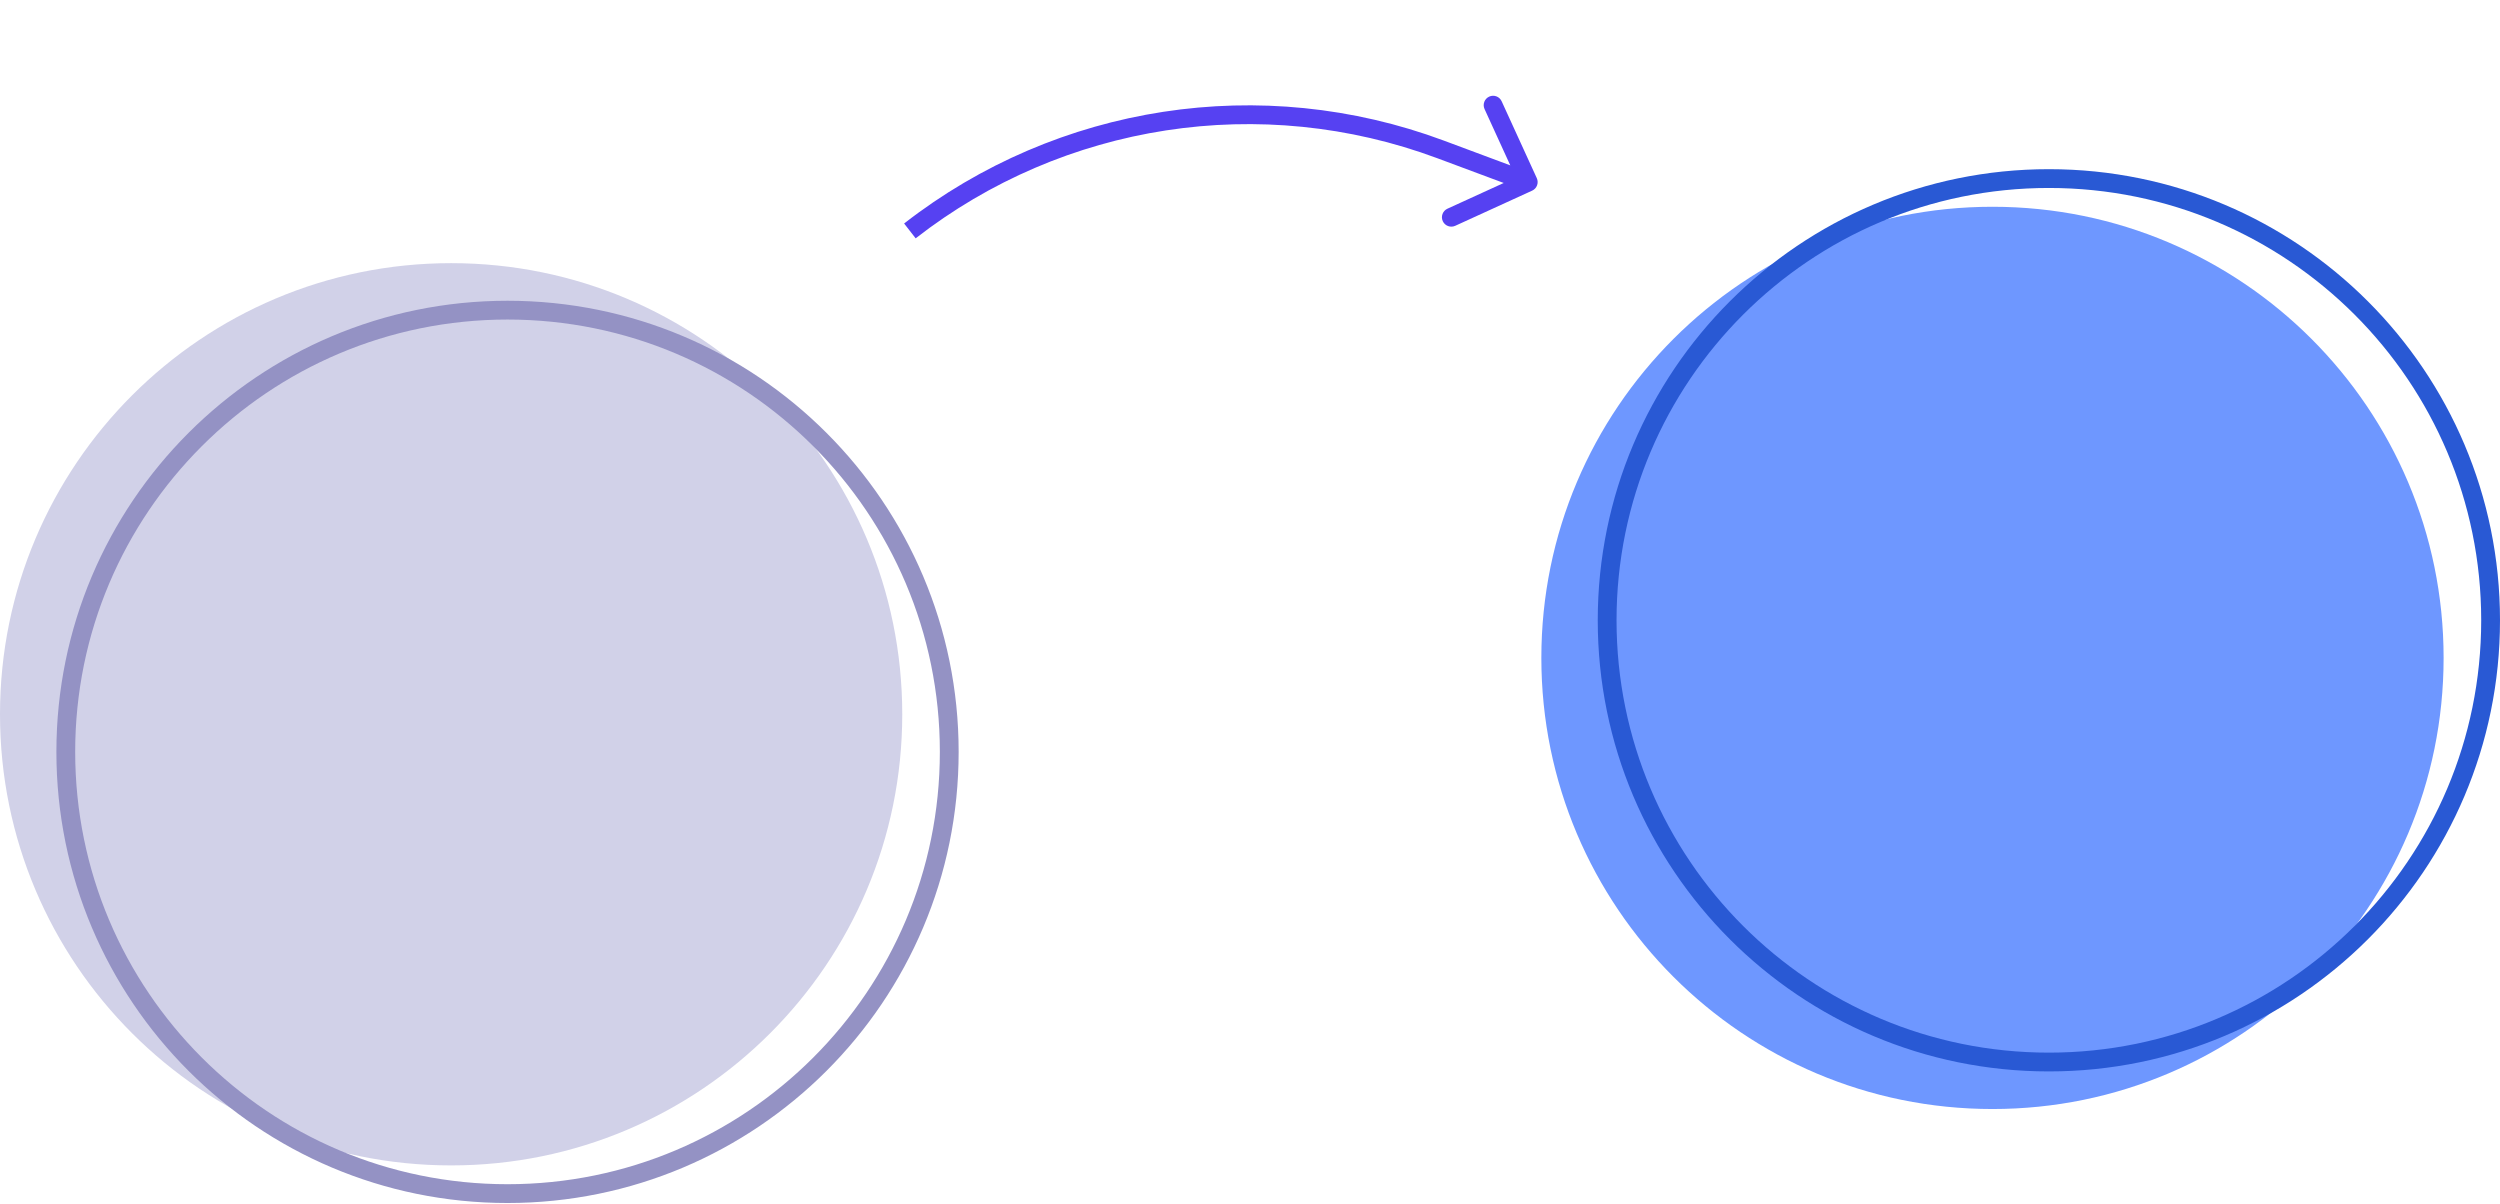
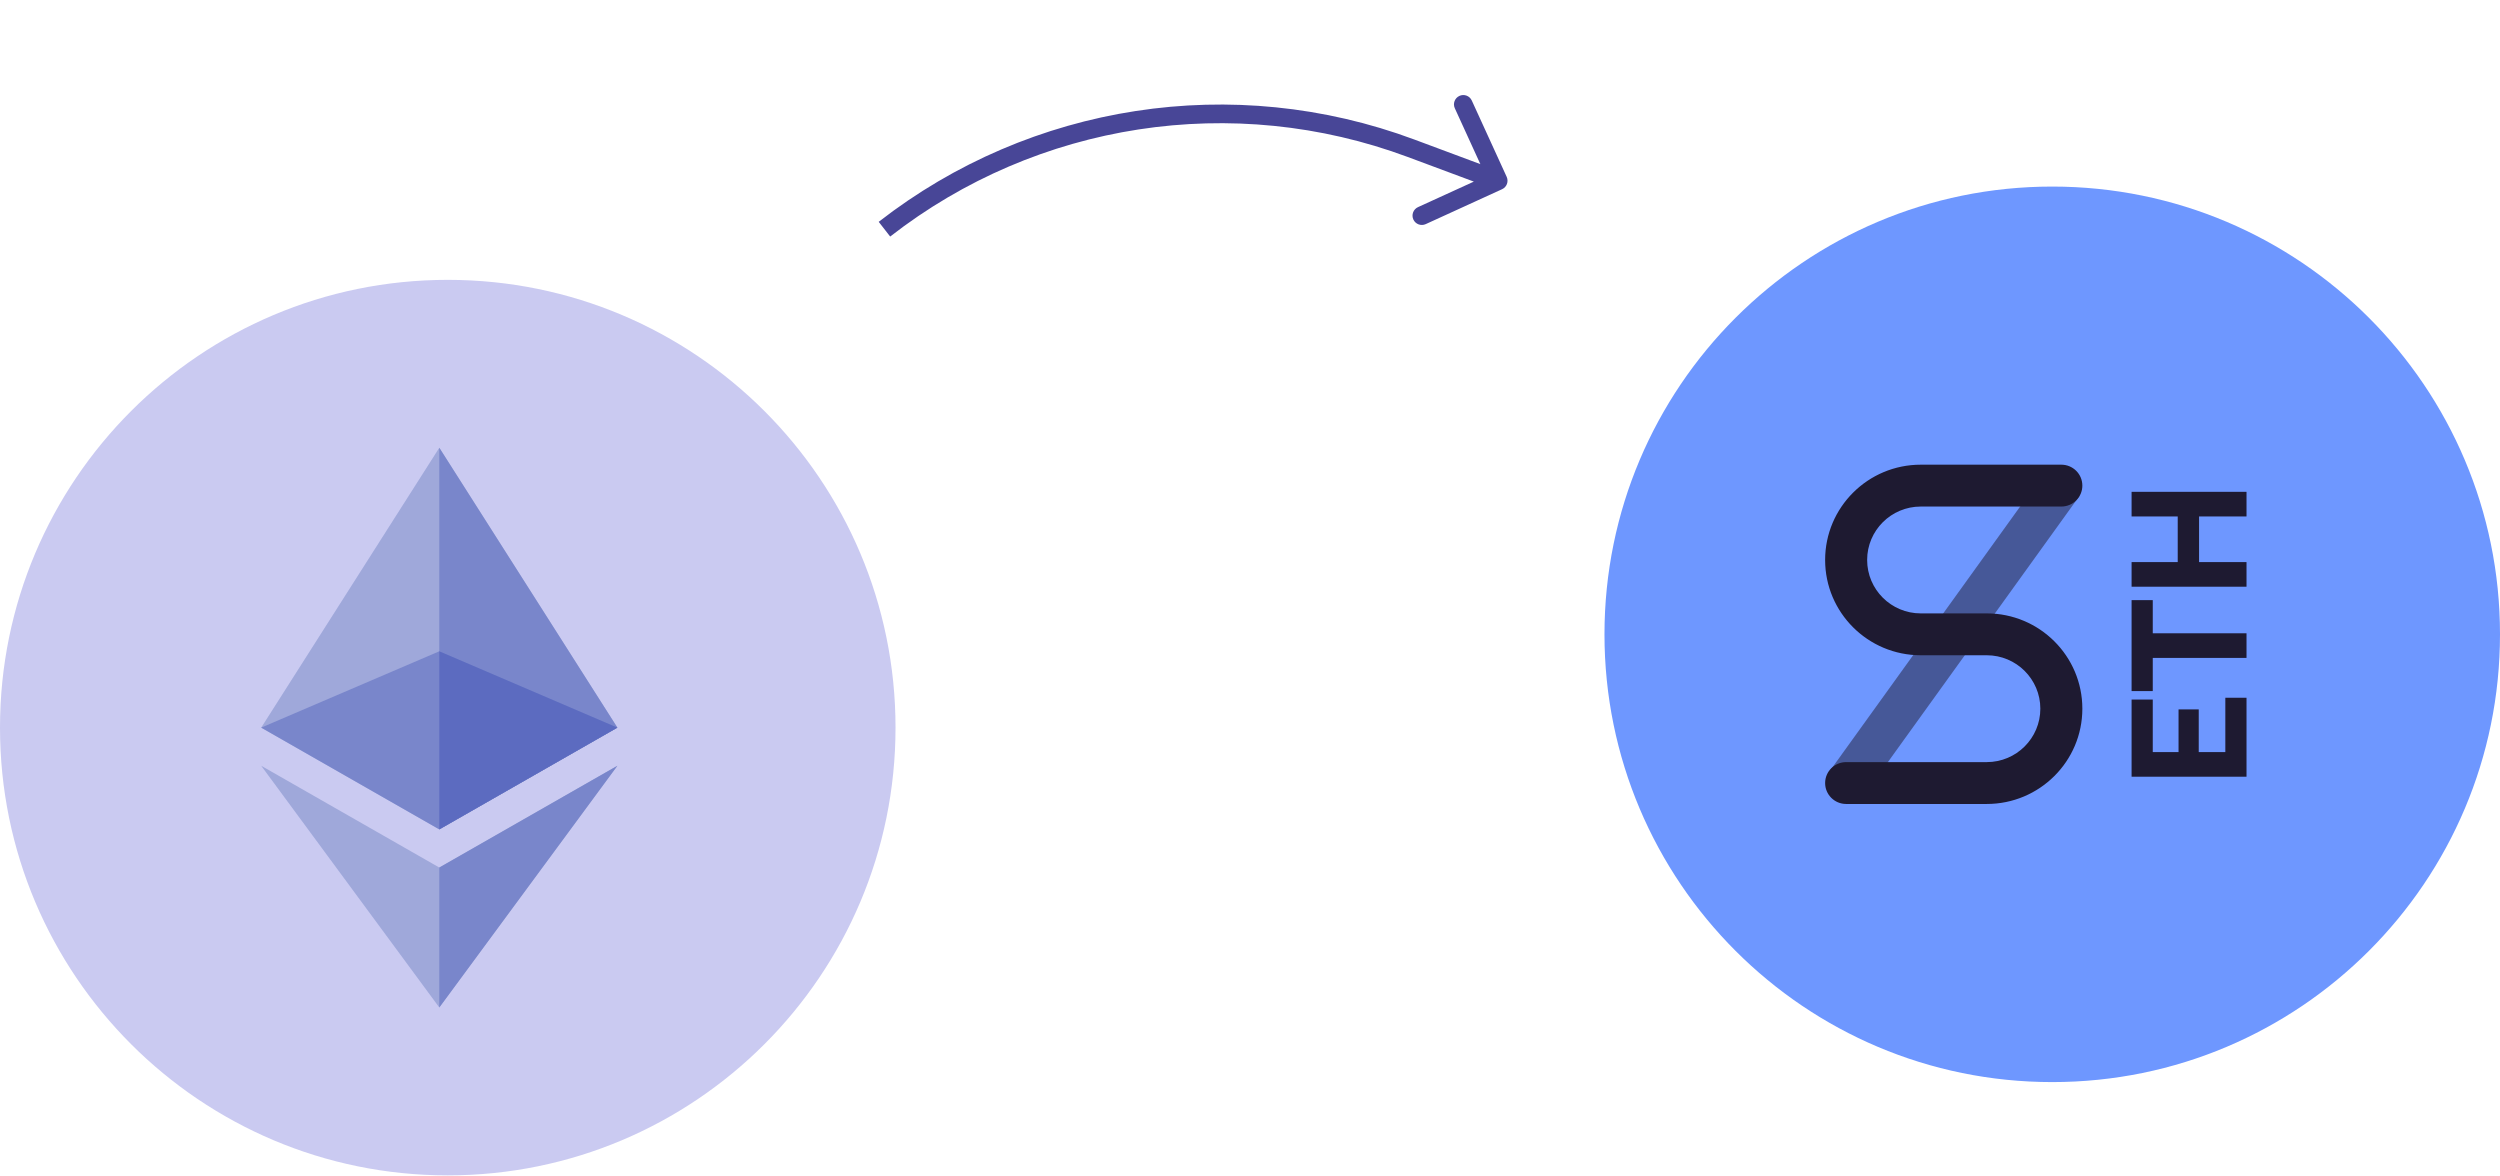
- <svg xmlns="http://www.w3.org/2000/svg" width="133" height="64" viewBox="0 0 133 64" fill="none">
-   <circle cx="24" cy="38" r="24" fill="#D1D1E8" />
-   <circle cx="27" cy="40" r="23.5" stroke="#9492C4" />
-   <circle r="24" transform="matrix(1 0 0 -1 106 35)" fill="#6E97FF" />
-   <circle r="23.5" transform="matrix(1 0 0 -1 109 33)" stroke="#2959D4" />
-   <path d="M76.635 7.948L76.81 7.479L76.81 7.479L76.635 7.948ZM81.511 10.142C81.762 10.027 81.873 9.73 81.758 9.479L79.887 5.387C79.772 5.135 79.476 5.025 79.225 5.14C78.974 5.255 78.863 5.551 78.978 5.802L80.641 9.44L77.003 11.103C76.752 11.218 76.641 11.515 76.756 11.766C76.871 12.017 77.167 12.127 77.418 12.013L81.511 10.142ZM76.461 8.416L81.129 10.156L81.478 9.219L76.81 7.479L76.461 8.416ZM48.713 12.679C56.596 6.541 67.098 4.928 76.461 8.416L76.81 7.479C67.122 3.87 56.256 5.539 48.099 11.89L48.713 12.679Z" fill="#5641F2" />
+ <svg xmlns="http://www.w3.org/2000/svg" width="134" height="63" viewBox="0 0 134 63" fill="none">
+   <circle cx="24" cy="39" r="24" fill="#CACAF1" />
+   <path d="M14 39L23.546 24L33.091 39L23.546 44.455L14 39Z" fill="#9FA8DA" />
+   <path d="M23.546 24L33.091 39L23.546 44.455V24Z" fill="#7986CB" />
+   <path d="M14 41.045L23.546 46.5L33.091 41.045L23.546 54L14 41.045Z" fill="#9FA8DA" />
+   <path d="M23.546 46.5L33.091 41.045L23.546 54V46.5Z" fill="#7986CB" />
+   <path d="M14 39L23.546 34.909L33.091 39L23.546 44.455L14 39Z" fill="#7986CB" />
+   <path d="M23.546 34.909L33.091 39L23.546 44.455V34.909Z" fill="#5C6BC0" />
+   <path d="M110 58C123.255 58 134 47.255 134 34C134 20.745 123.255 10 110 10C96.745 10 86 20.745 86 34C86 47.255 96.745 58 110 58Z" fill="#6E97FF" />
+   <path d="M114.253 41.632V37.496H115.388V40.312H116.77V38.024H117.852V40.312H119.278V37.399H120.413V41.632H114.253Z" fill="#1E1A31" />
+   <path d="M114.253 37.042V32.167H115.388V33.944H120.413V35.264H115.388V37.042H114.253Z" fill="#1E1A31" />
+   <path d="M114.253 31.448V30.128H116.726V27.682H114.253V26.362H120.413V27.682H117.87V30.128H120.413V31.448H114.253Z" fill="#1E1A31" />
+   <path opacity="0.5" fill-rule="evenodd" clip-rule="evenodd" d="M99.942 42.584L98.111 41.278L109.627 25.277L111.458 26.584L99.942 42.584Z" fill="#1E1A31" />
+   <path fill-rule="evenodd" clip-rule="evenodd" d="M105.874 32.878H106.489C109.319 32.878 111.614 35.165 111.614 37.986C111.614 40.806 109.319 43.093 106.489 43.093H98.953C98.331 43.093 97.827 42.591 97.827 41.971C97.827 41.352 98.331 40.849 98.953 40.849H106.489C108.076 40.849 109.362 39.567 109.362 37.986C109.362 36.404 108.076 35.122 106.489 35.122H103.567H103.566H102.952C100.122 35.122 97.827 32.835 97.827 30.014C97.827 27.194 100.122 24.907 102.952 24.907H110.488C111.11 24.907 111.614 25.409 111.614 26.029C111.614 26.648 111.11 27.151 110.488 27.151H102.952C101.365 27.151 100.079 28.433 100.079 30.014C100.079 31.596 101.365 32.878 102.952 32.878H105.874C105.874 32.878 105.874 32.878 105.874 32.878Z" fill="#1E1A31" />
+   <path d="M75.635 7.948L75.81 7.479L75.81 7.479L75.635 7.948ZM80.511 10.142C80.762 10.027 80.873 9.73 80.758 9.479L78.887 5.387C78.772 5.135 78.476 5.025 78.225 5.14C77.974 5.255 77.863 5.551 77.978 5.802L79.641 9.44L76.003 11.103C75.752 11.218 75.641 11.515 75.756 11.766C75.871 12.017 76.167 12.127 76.418 12.013L80.511 10.142ZM75.461 8.416L80.129 10.156L80.478 9.219L75.81 7.479L75.461 8.416ZM47.713 12.679C55.596 6.541 66.098 4.928 75.461 8.416L75.81 7.479C66.122 3.87 55.256 5.539 47.099 11.89L47.713 12.679Z" fill="#484697" />
</svg>
